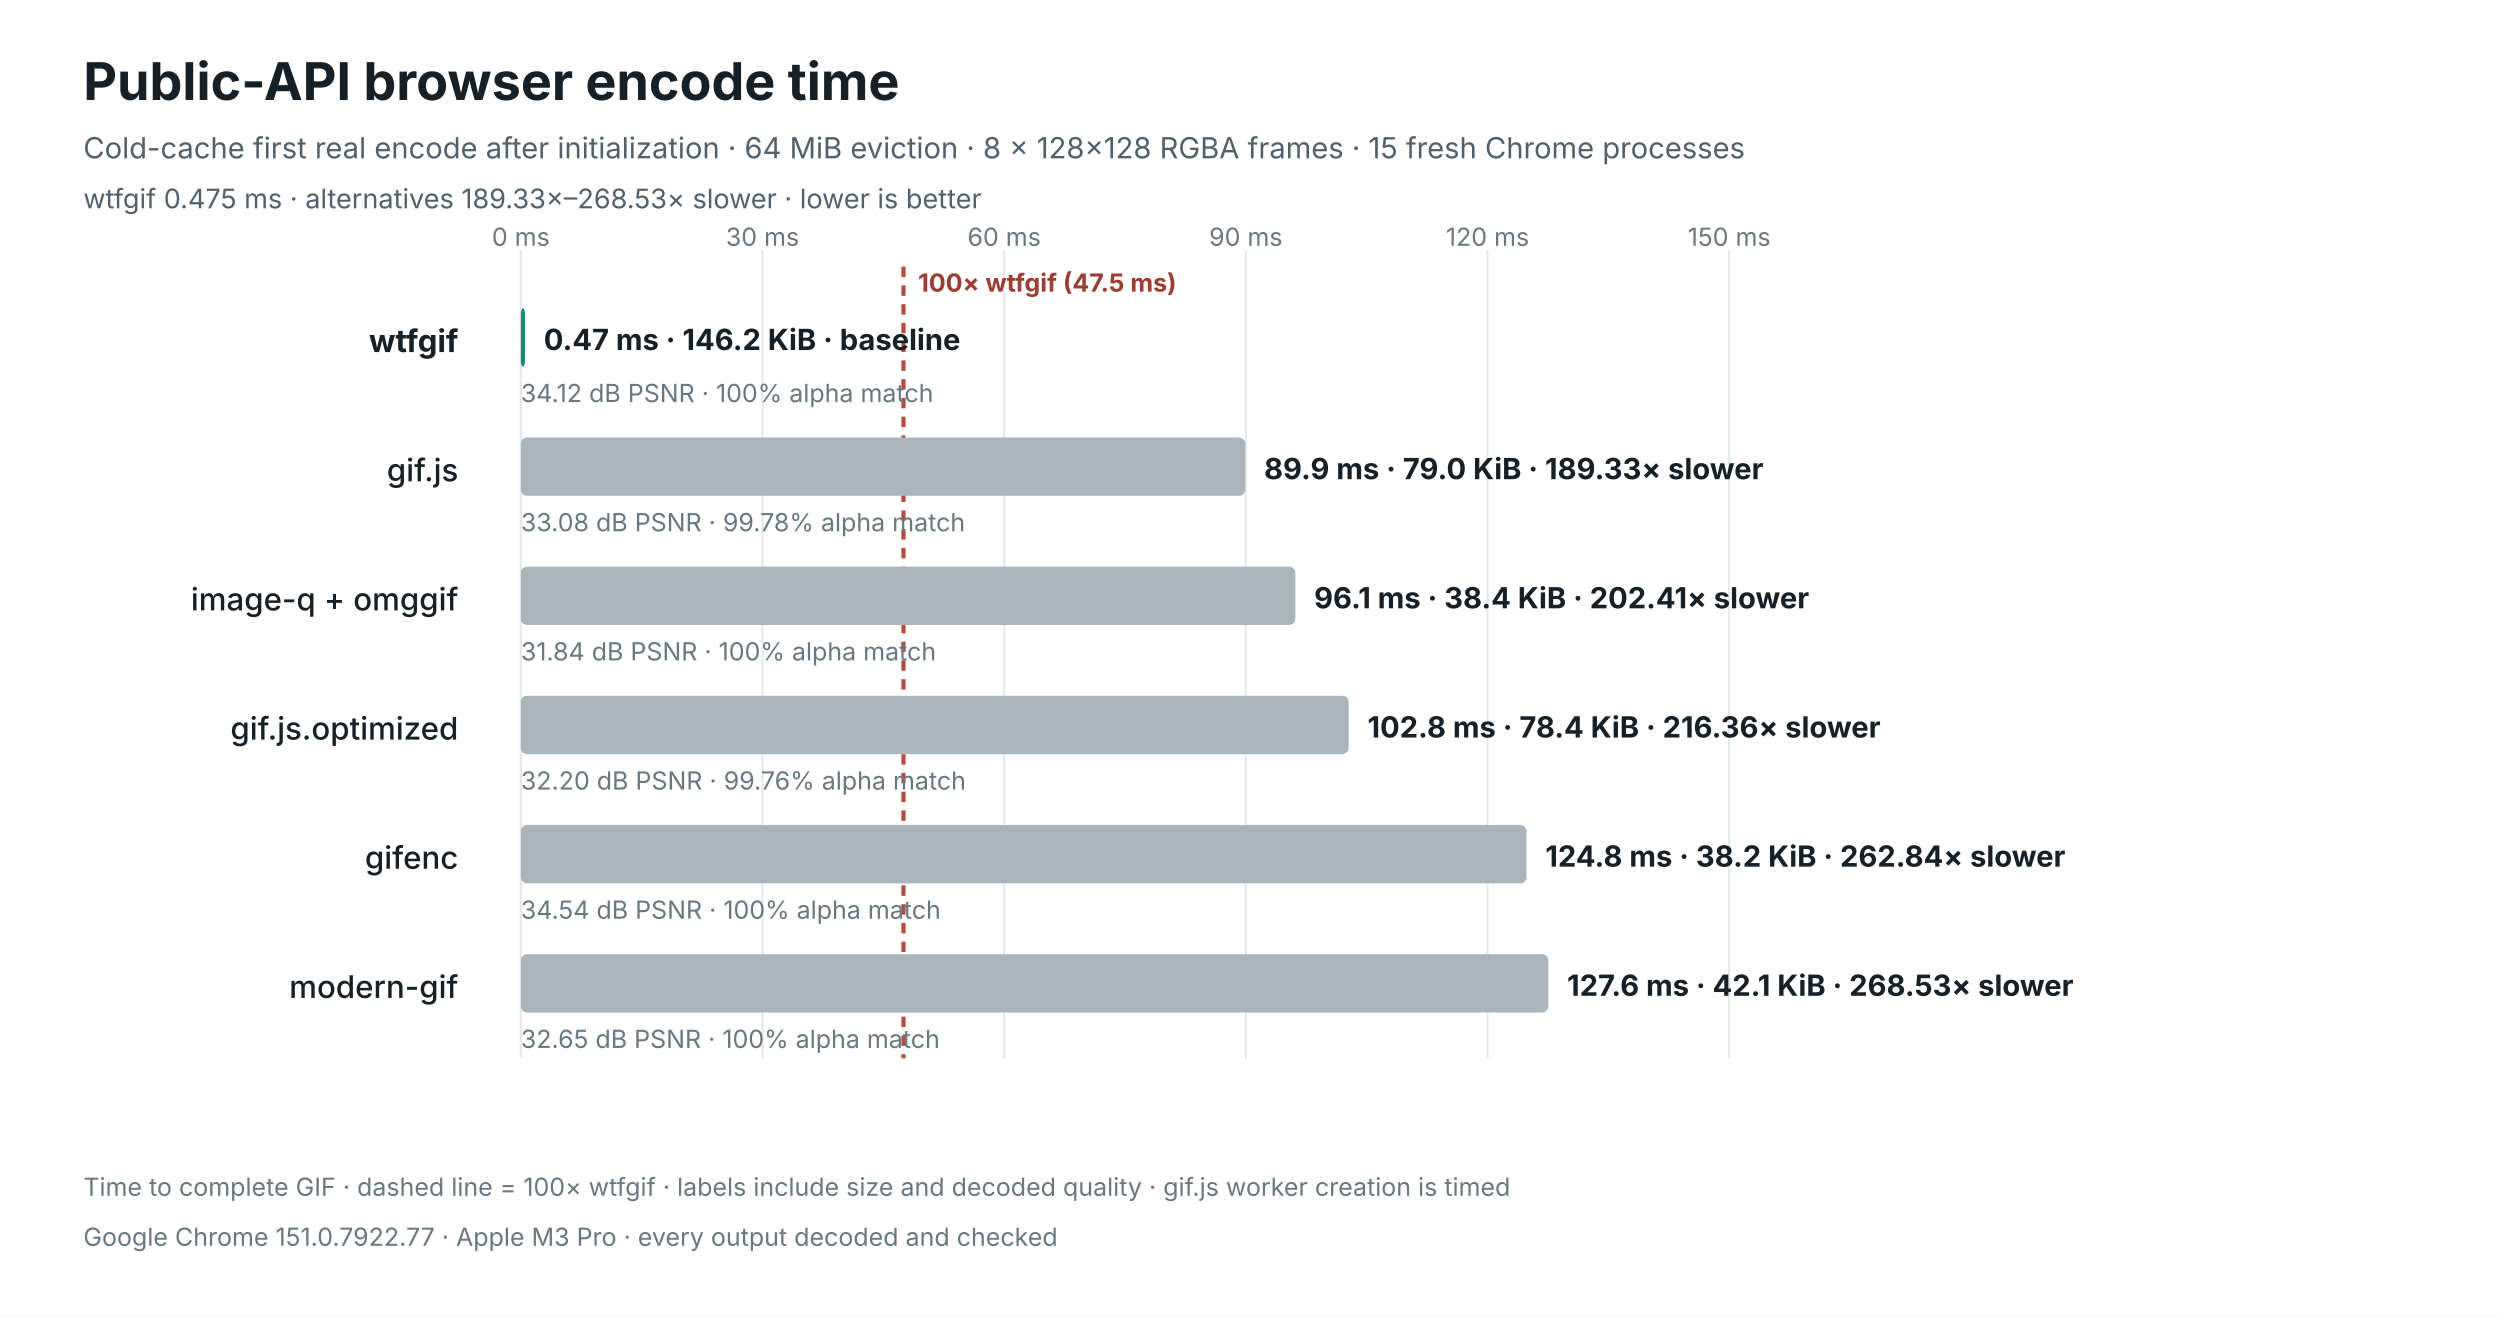
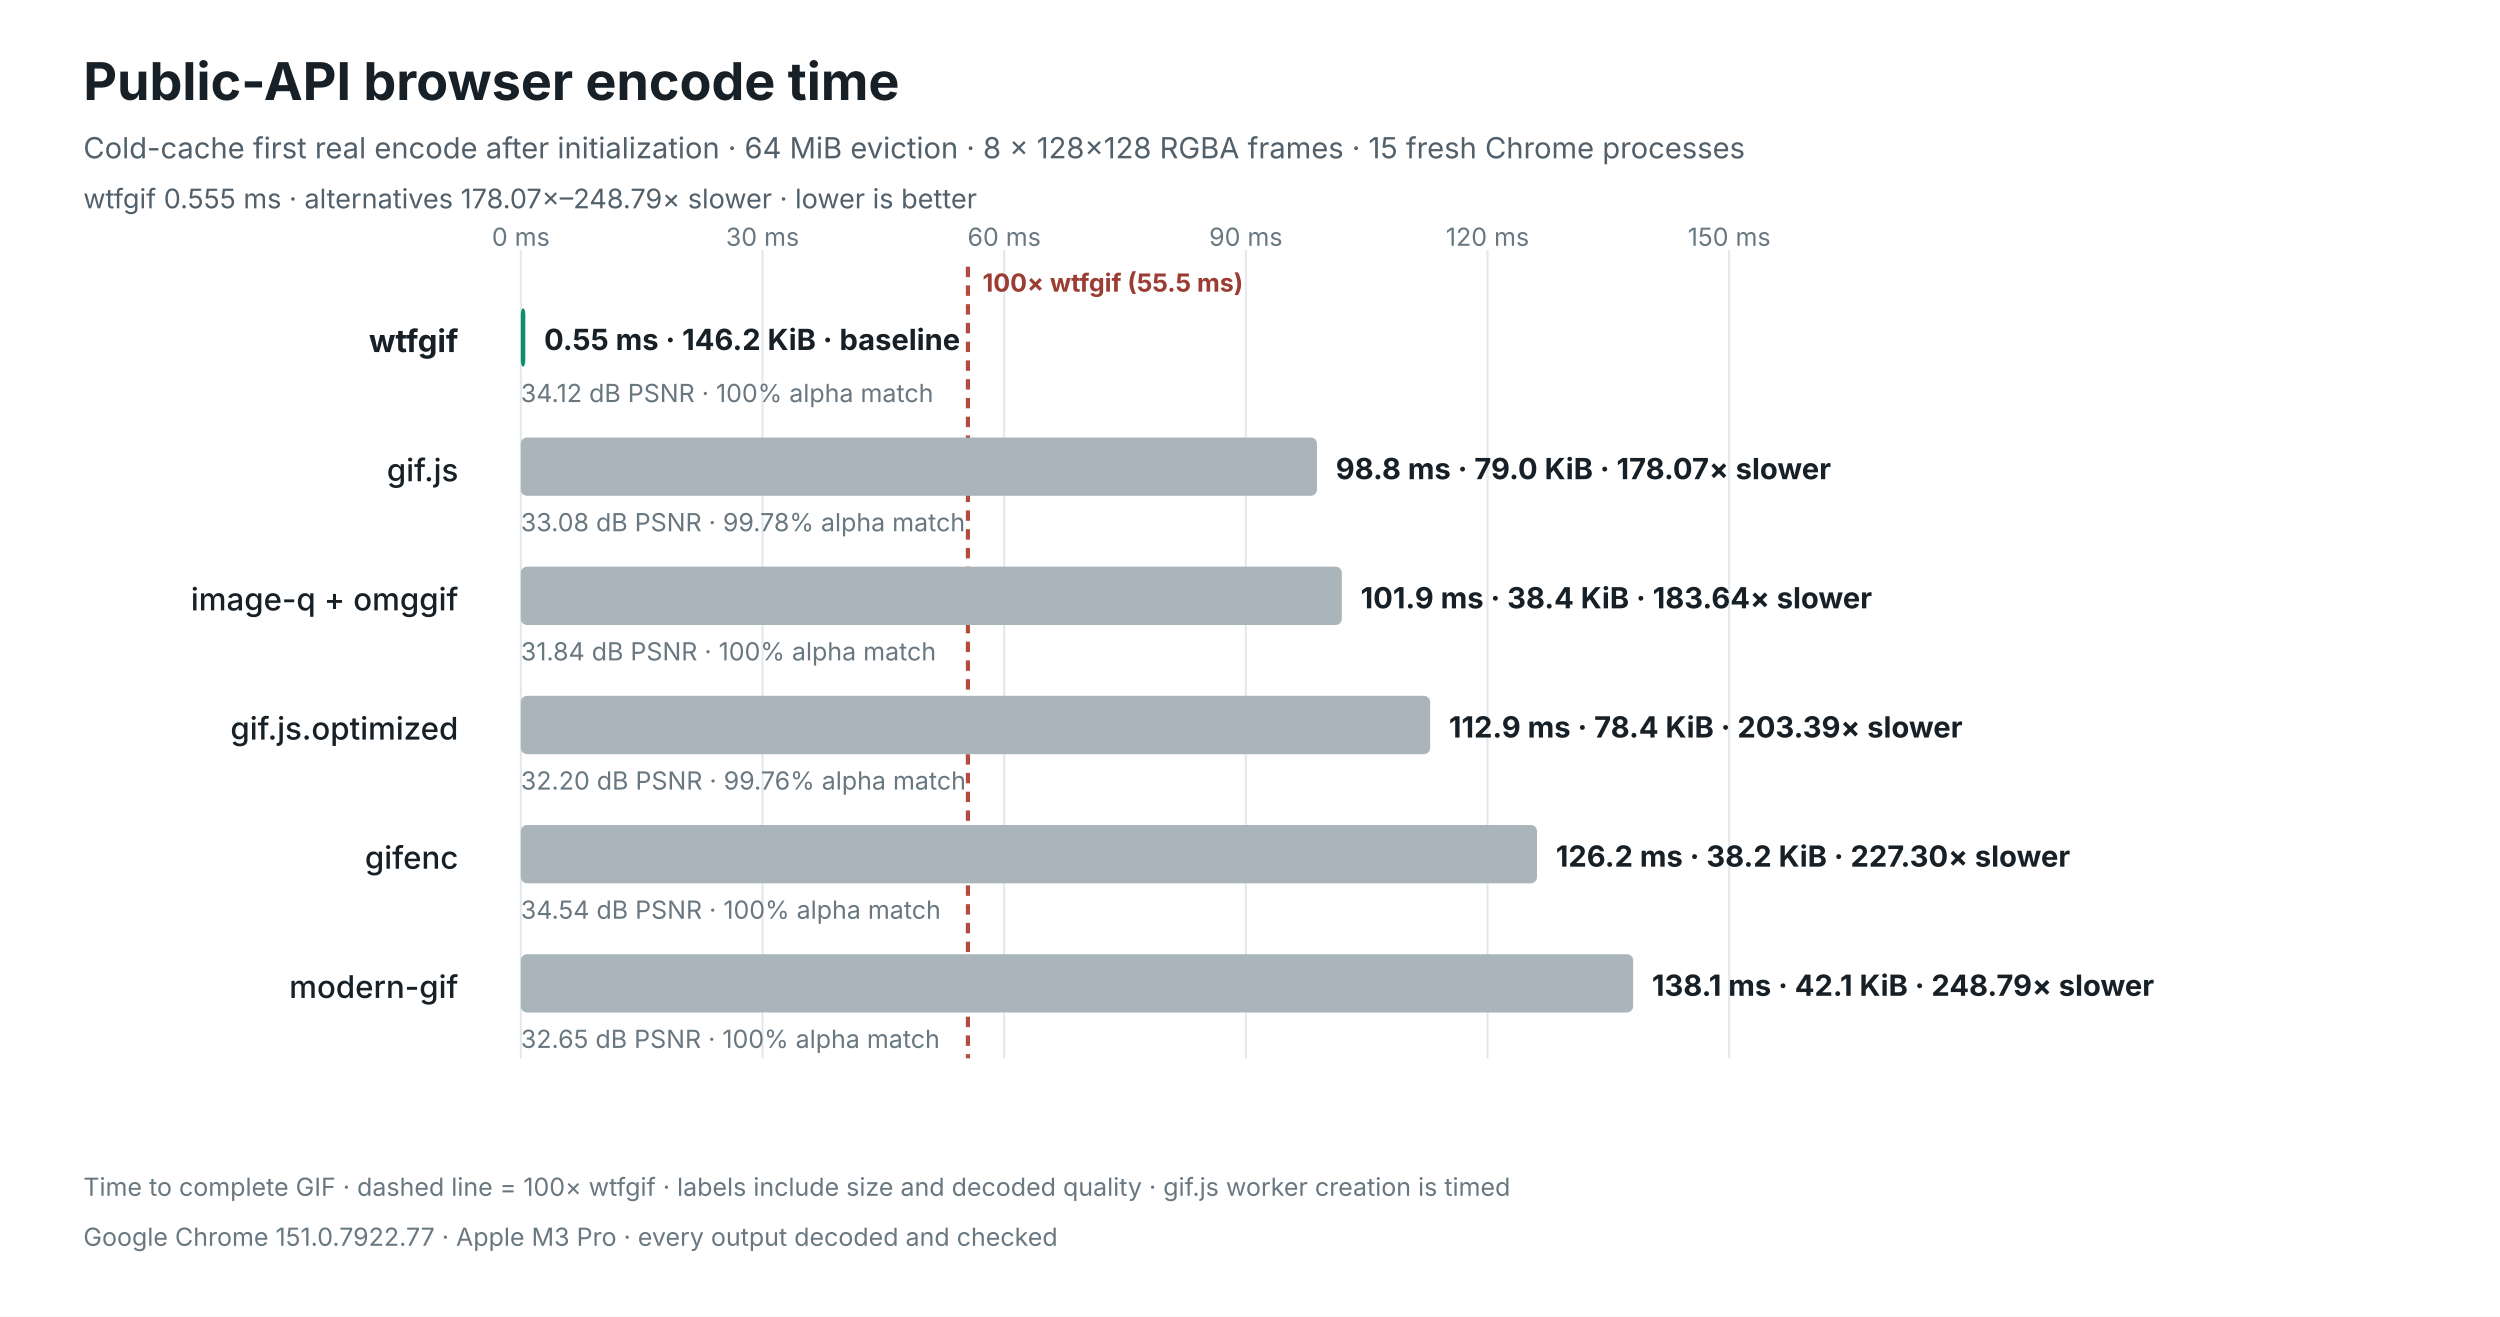
<svg xmlns="http://www.w3.org/2000/svg" width="1200" height="632" viewBox="0 0 1200 632" role="img" aria-labelledby="title desc">
  <rect width="100%" height="100%" fill="#ffffff" />
  <g font-family="ui-sans-serif, -apple-system, BlinkMacSystemFont, Segoe UI, sans-serif" fill="#172026">
    <text x="40" y="48" font-size="25" font-weight="700">Public-API browser encode time</text>
    <text x="40" y="76" font-size="14" fill="#51606a">Cold-cache first real encode after initialization · 64 MiB eviction · 8 × 128×128 RGBA frames · 15 fresh Chrome processes</text>
-     <text x="40" y="100" font-size="13" fill="#51606a">wtfgif 0.475 ms · alternatives 189.33×–268.53× slower · lower is better</text>
+     <text x="40" y="100" font-size="13" fill="#51606a">wtfgif 0.555 ms · alternatives 178.07×–248.79× slower · lower is better</text>
    <line x1="250" y1="120" x2="250" y2="508" stroke="#e3e8eb" stroke-width="1" />
    <text x="250" y="118" text-anchor="middle" font-size="12" fill="#687780">0 ms</text>
    <line x1="366" y1="120" x2="366" y2="508" stroke="#e3e8eb" stroke-width="1" />
    <text x="366" y="118" text-anchor="middle" font-size="12" fill="#687780">30 ms</text>
    <line x1="482" y1="120" x2="482" y2="508" stroke="#e3e8eb" stroke-width="1" />
    <text x="482" y="118" text-anchor="middle" font-size="12" fill="#687780">60 ms</text>
    <line x1="598" y1="120" x2="598" y2="508" stroke="#e3e8eb" stroke-width="1" />
    <text x="598" y="118" text-anchor="middle" font-size="12" fill="#687780">90 ms</text>
    <line x1="714" y1="120" x2="714" y2="508" stroke="#e3e8eb" stroke-width="1" />
    <text x="714" y="118" text-anchor="middle" font-size="12" fill="#687780">120 ms</text>
    <line x1="830" y1="120" x2="830" y2="508" stroke="#e3e8eb" stroke-width="1" />
    <text x="830" y="118" text-anchor="middle" font-size="12" fill="#687780">150 ms</text>
-     <line x1="433.67" y1="128" x2="433.67" y2="508" stroke="#b34b3f" stroke-width="2" stroke-dasharray="5 4" />
-     <text x="440.67" y="140" font-size="12" font-weight="700" fill="#9b3d33">100× wtfgif (47.5 ms)</text>
+     <line x1="464.6" y1="128" x2="464.6" y2="508" stroke="#b34b3f" stroke-width="2" stroke-dasharray="5 4" />
+     <text x="471.6" y="140" font-size="12" font-weight="700" fill="#9b3d33">100× wtfgif (55.5 ms)</text>
    <text x="220" y="169" text-anchor="end" font-size="15" font-weight="700">wtfgif</text>
-     <rect x="250" y="148" width="2" height="28" rx="3" fill="#0d8f6f" />
-     <text x="261" y="168" text-anchor="start" font-size="14" font-weight="700" fill="#172026">0.47 ms · 146.2 KiB · baseline</text>
+     <rect x="250" y="148" width="2.15" height="28" rx="3" fill="#0d8f6f" />
+     <text x="261.15" y="168" text-anchor="start" font-size="14" font-weight="700" fill="#172026">0.55 ms · 146.2 KiB · baseline</text>
    <text x="250" y="193" font-size="12" fill="#687780">34.12 dB PSNR · 100% alpha match</text>
    <text x="220" y="231" text-anchor="end" font-size="15" font-weight="500">gif.js</text>
-     <rect x="250" y="210" width="347.73" height="28" rx="3" fill="#aab5bb" />
-     <text x="606.73" y="230" text-anchor="start" font-size="14" font-weight="700" fill="#172026">89.9 ms · 79.0 KiB · 189.33× slower</text>
+     <rect x="250" y="210" width="382.14" height="28" rx="3" fill="#aab5bb" />
+     <text x="641.14" y="230" text-anchor="start" font-size="14" font-weight="700" fill="#172026">98.8 ms · 79.0 KiB · 178.07× slower</text>
    <text x="250" y="255" font-size="12" fill="#687780">33.08 dB PSNR · 99.78% alpha match</text>
    <text x="220" y="293" text-anchor="end" font-size="15" font-weight="500">image-q + omggif</text>
-     <rect x="250" y="272" width="371.76" height="28" rx="3" fill="#aab5bb" />
-     <text x="630.76" y="292" text-anchor="start" font-size="14" font-weight="700" fill="#172026">96.1 ms · 38.4 KiB · 202.41× slower</text>
+     <rect x="250" y="272" width="394.09" height="28" rx="3" fill="#aab5bb" />
+     <text x="653.09" y="292" text-anchor="start" font-size="14" font-weight="700" fill="#172026">101.9 ms · 38.4 KiB · 183.64× slower</text>
    <text x="250" y="317" font-size="12" fill="#687780">31.84 dB PSNR · 100% alpha match</text>
    <text x="220" y="355" text-anchor="end" font-size="15" font-weight="500">gif.js.optimized</text>
-     <rect x="250" y="334" width="397.38" height="28" rx="3" fill="#aab5bb" />
-     <text x="656.38" y="354" text-anchor="start" font-size="14" font-weight="700" fill="#172026">102.8 ms · 78.4 KiB · 216.36× slower</text>
+     <rect x="250" y="334" width="436.47" height="28" rx="3" fill="#aab5bb" />
+     <text x="695.47" y="354" text-anchor="start" font-size="14" font-weight="700" fill="#172026">112.9 ms · 78.4 KiB · 203.39× slower</text>
    <text x="250" y="379" font-size="12" fill="#687780">32.20 dB PSNR · 99.76% alpha match</text>
    <text x="220" y="417" text-anchor="end" font-size="15" font-weight="500">gifenc</text>
-     <rect x="250" y="396" width="482.75" height="28" rx="3" fill="#aab5bb" />
-     <text x="741.75" y="416" text-anchor="start" font-size="14" font-weight="700" fill="#172026">124.8 ms · 38.2 KiB · 262.84× slower</text>
+     <rect x="250" y="396" width="487.78" height="28" rx="3" fill="#aab5bb" />
+     <text x="746.78" y="416" text-anchor="start" font-size="14" font-weight="700" fill="#172026">126.2 ms · 38.2 KiB · 227.30× slower</text>
    <text x="250" y="441" font-size="12" fill="#687780">34.54 dB PSNR · 100% alpha match</text>
    <text x="220" y="479" text-anchor="end" font-size="15" font-weight="500">modern-gif</text>
-     <rect x="250" y="458" width="493.19" height="28" rx="3" fill="#aab5bb" />
-     <text x="752.19" y="478" text-anchor="start" font-size="14" font-weight="700" fill="#172026">127.6 ms · 42.1 KiB · 268.53× slower</text>
+     <rect x="250" y="458" width="533.91" height="28" rx="3" fill="#aab5bb" />
+     <text x="792.91" y="478" text-anchor="start" font-size="14" font-weight="700" fill="#172026">138.1 ms · 42.1 KiB · 248.79× slower</text>
    <text x="250" y="503" font-size="12" fill="#687780">32.65 dB PSNR · 100% alpha match</text>
    <text x="40" y="574" font-size="12" fill="#687780">Time to complete GIF · dashed line = 100× wtfgif · labels include size and decoded quality · gif.js worker creation is timed</text>
    <text x="40" y="598" font-size="12" fill="#687780">Google Chrome 151.0.7922.77 · Apple M3 Pro · every output decoded and checked</text>
  </g>
</svg>
